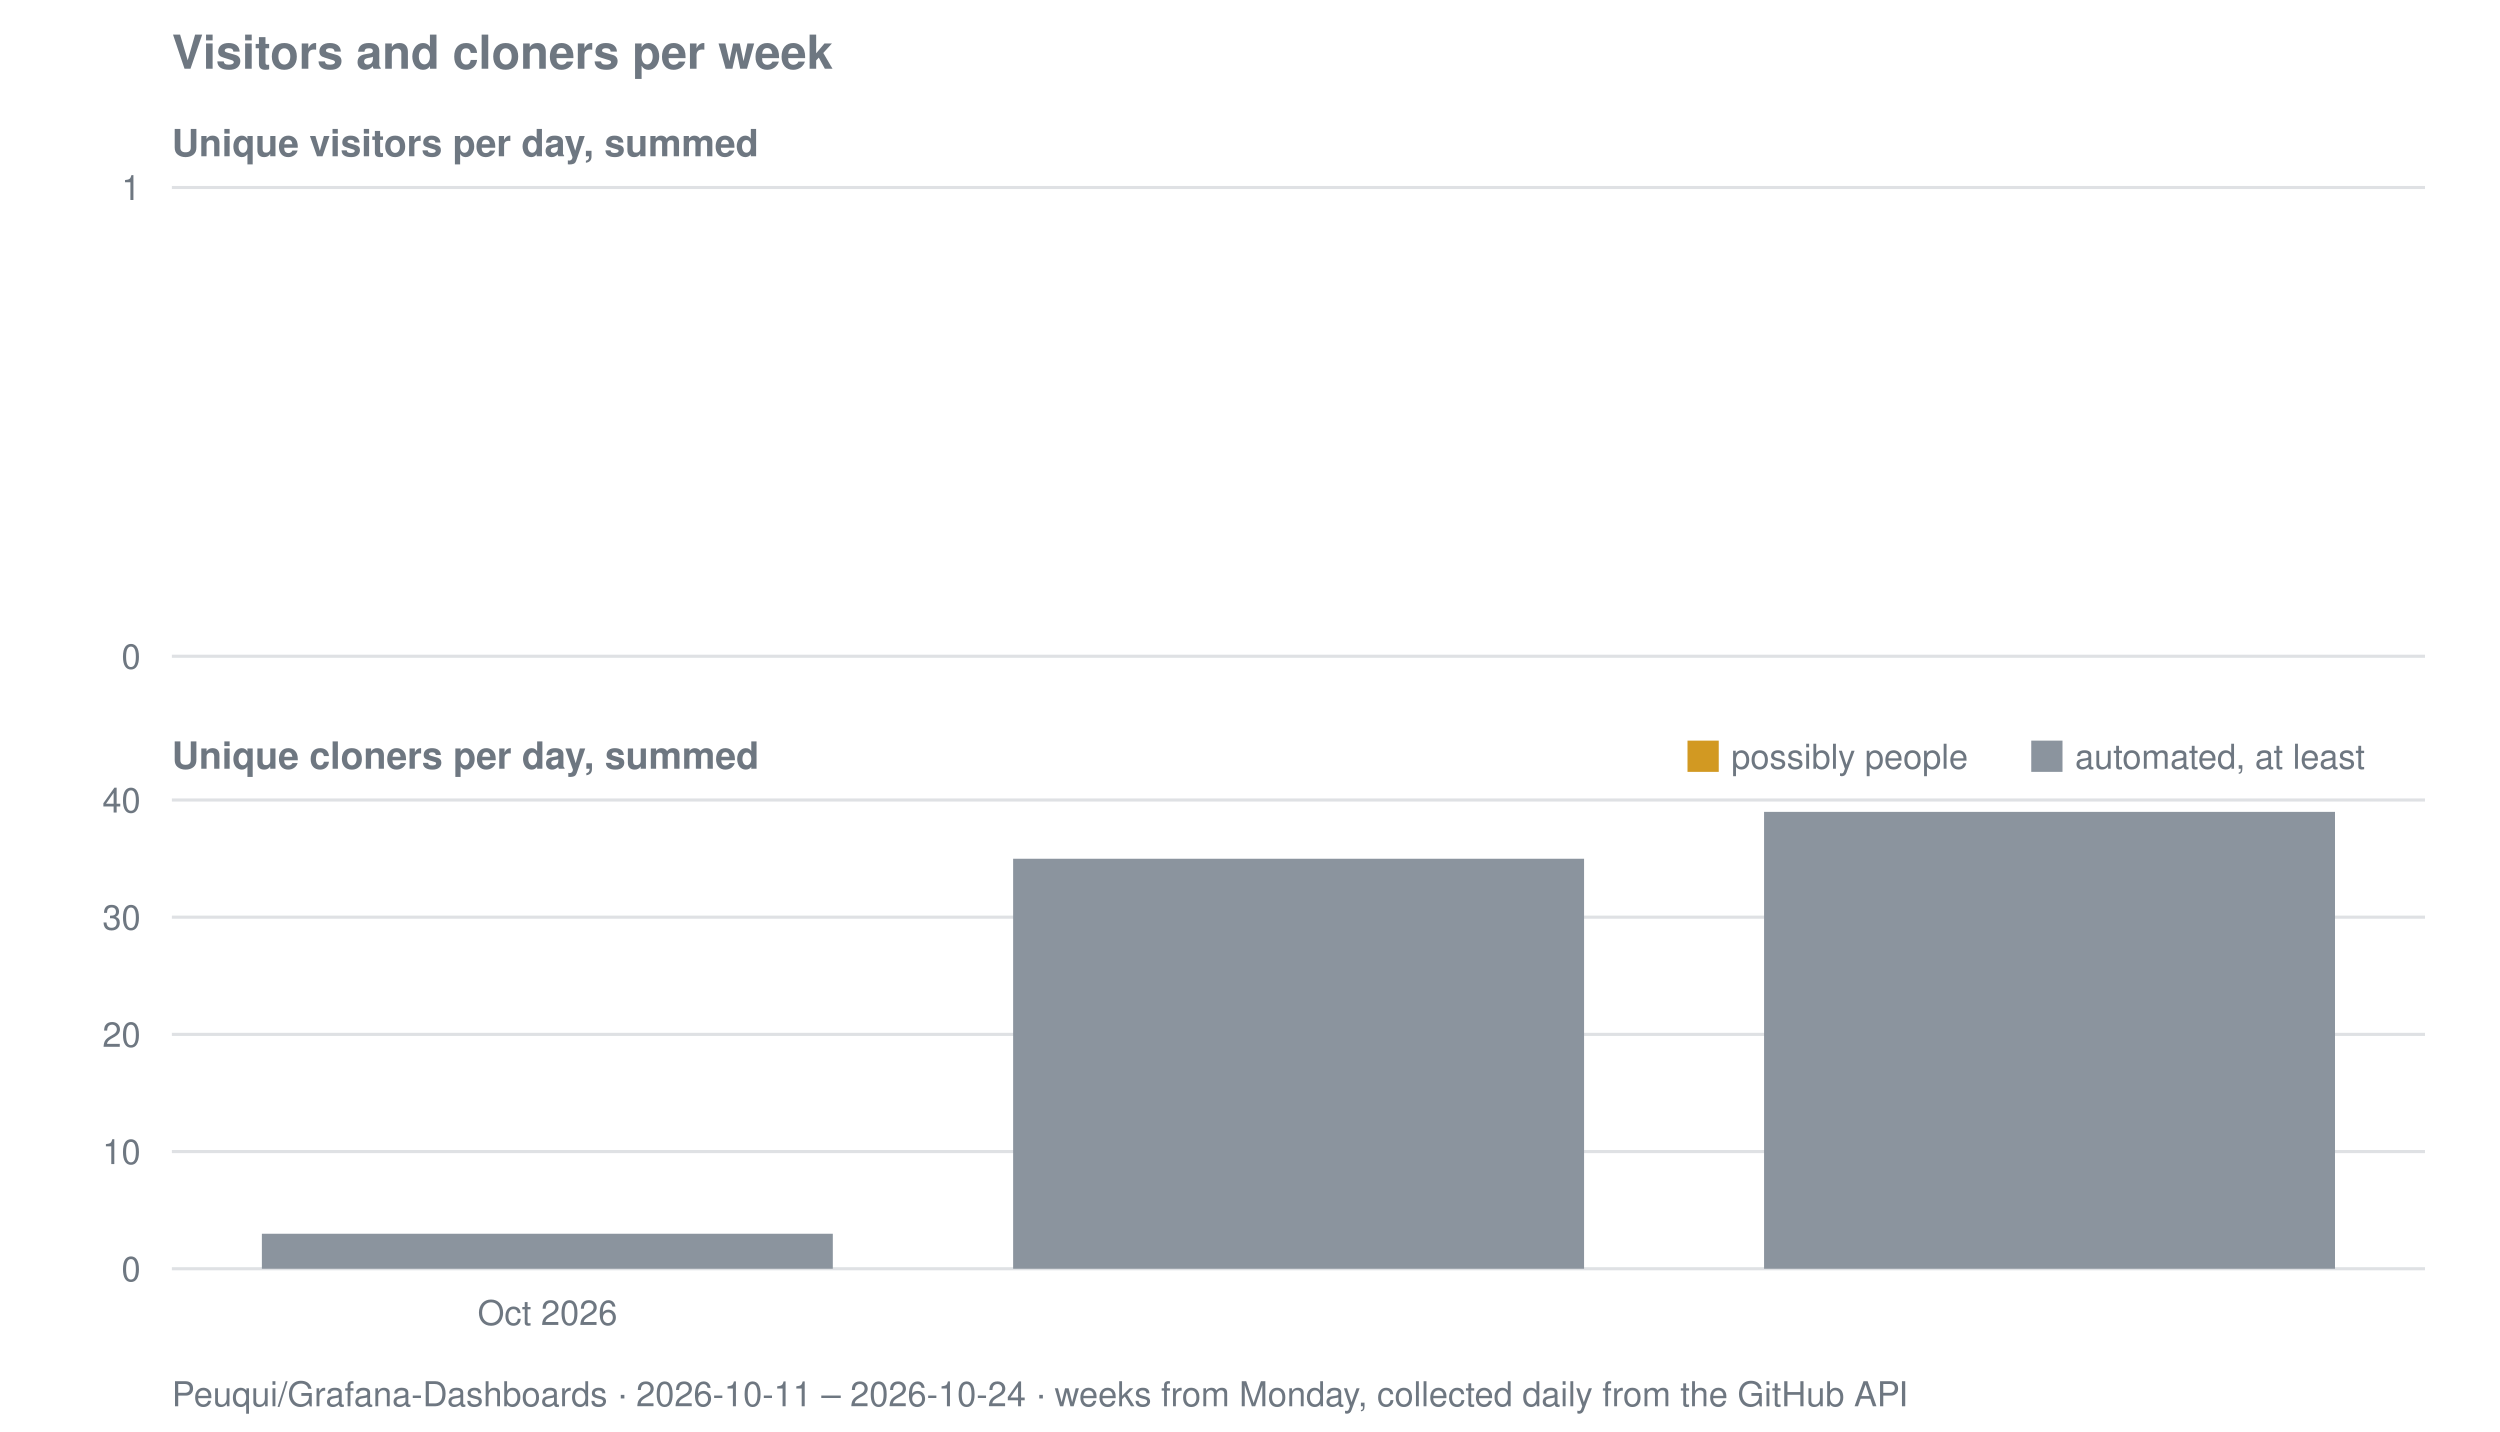
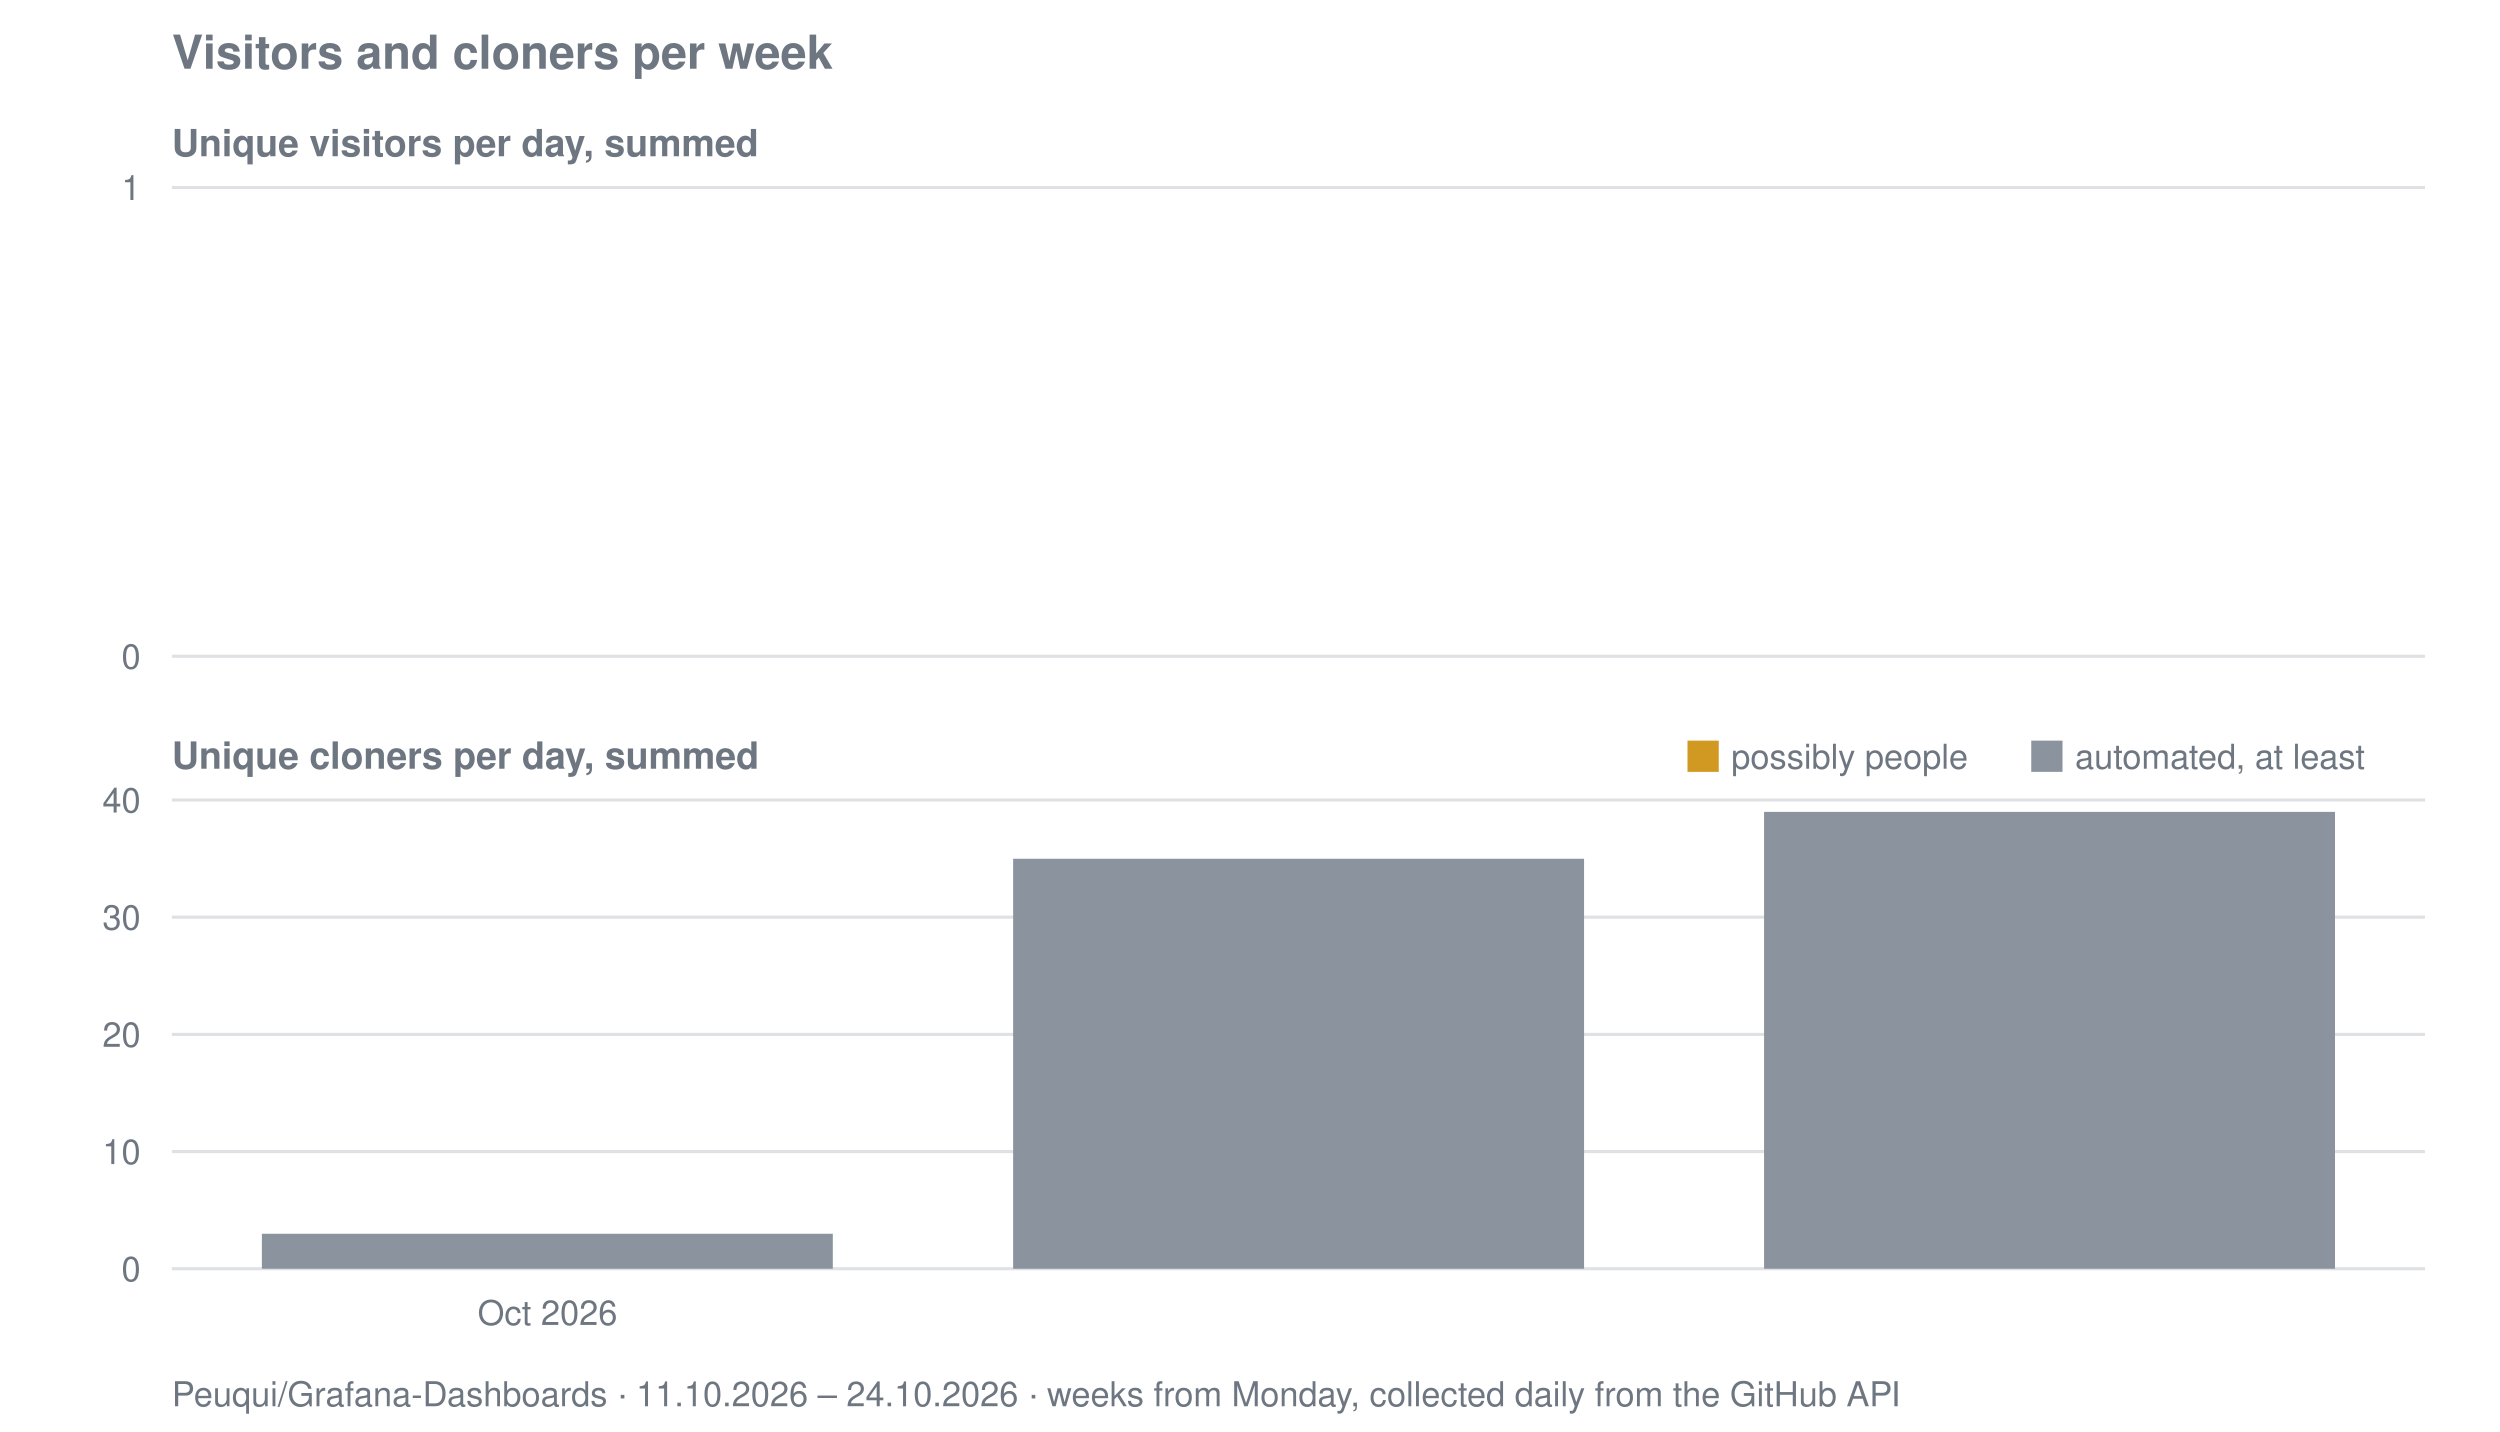
<svg xmlns="http://www.w3.org/2000/svg" viewBox="0 0 800 458" width="800" height="458" role="img" aria-label="Visitors and cloners per week for Peuqui/Grafana-Dashboards">
  <text font-family="system-ui, -apple-system, Segoe UI, Helvetica, Arial, sans-serif" font-size="15" font-weight="600" fill="#6e7781" x="55" y="22">Visitors and cloners per week</text>
  <text font-family="system-ui, -apple-system, Segoe UI, Helvetica, Arial, sans-serif" font-size="12" font-weight="600" fill="#6e7781" x="55" y="50">Unique visitors per day, summed</text>
  <line stroke="#8b949e" stroke-width="1" opacity="0.28" x1="55" y1="210.0" x2="776" y2="210.0" />
  <text font-family="system-ui, -apple-system, Segoe UI, Helvetica, Arial, sans-serif" font-size="11" fill="#6e7781" x="45" y="214.0" text-anchor="end">0</text>
  <line stroke="#8b949e" stroke-width="1" opacity="0.28" x1="55" y1="60.0" x2="776" y2="60.0" />
  <text font-family="system-ui, -apple-system, Segoe UI, Helvetica, Arial, sans-serif" font-size="11" fill="#6e7781" x="45" y="64.0" text-anchor="end">1</text>
  <text font-family="system-ui, -apple-system, Segoe UI, Helvetica, Arial, sans-serif" font-size="12" font-weight="600" fill="#6e7781" x="55" y="246">Unique cloners per day, summed</text>
  <line stroke="#8b949e" stroke-width="1" opacity="0.28" x1="55" y1="406.0" x2="776" y2="406.0" />
  <text font-family="system-ui, -apple-system, Segoe UI, Helvetica, Arial, sans-serif" font-size="11" fill="#6e7781" x="45" y="410.0" text-anchor="end">0</text>
  <line stroke="#8b949e" stroke-width="1" opacity="0.28" x1="55" y1="368.5" x2="776" y2="368.5" />
  <text font-family="system-ui, -apple-system, Segoe UI, Helvetica, Arial, sans-serif" font-size="11" fill="#6e7781" x="45" y="372.5" text-anchor="end">10</text>
  <line stroke="#8b949e" stroke-width="1" opacity="0.28" x1="55" y1="331.0" x2="776" y2="331.0" />
  <text font-family="system-ui, -apple-system, Segoe UI, Helvetica, Arial, sans-serif" font-size="11" fill="#6e7781" x="45" y="335.0" text-anchor="end">20</text>
  <line stroke="#8b949e" stroke-width="1" opacity="0.28" x1="55" y1="293.5" x2="776" y2="293.5" />
  <text font-family="system-ui, -apple-system, Segoe UI, Helvetica, Arial, sans-serif" font-size="11" fill="#6e7781" x="45" y="297.5" text-anchor="end">30</text>
  <line stroke="#8b949e" stroke-width="1" opacity="0.28" x1="55" y1="256.0" x2="776" y2="256.0" />
  <text font-family="system-ui, -apple-system, Segoe UI, Helvetica, Arial, sans-serif" font-size="11" fill="#6e7781" x="45" y="260.0" text-anchor="end">40</text>
  <rect fill="#8b949e" x="83.8" y="394.8" width="182.7" height="11.2" />
  <rect fill="#8b949e" x="324.2" y="274.8" width="182.7" height="131.2" />
  <rect fill="#8b949e" x="564.5" y="259.8" width="182.7" height="146.2" />
  <rect fill="#d29922" x="540" y="237" width="10" height="10" />
  <text font-family="system-ui, -apple-system, Segoe UI, Helvetica, Arial, sans-serif" font-size="11" fill="#6e7781" x="554" y="246">possibly people</text>
  <rect fill="#8b949e" x="650" y="237" width="10" height="10" />
  <text font-family="system-ui, -apple-system, Segoe UI, Helvetica, Arial, sans-serif" font-size="11" fill="#6e7781" x="664" y="246">automated, at least</text>
  <text font-family="system-ui, -apple-system, Segoe UI, Helvetica, Arial, sans-serif" font-size="11" fill="#6e7781" x="175.2" y="424" text-anchor="middle">Oct 2026</text>
-   <text font-family="system-ui, -apple-system, Segoe UI, Helvetica, Arial, sans-serif" font-size="11" fill="#6e7781" x="55" y="450">Peuqui/Grafana-Dashboards · 2026-10-11 – 2026-10-24 · weeks from Monday, collected daily from the GitHub API</text>
+   <text font-family="system-ui, -apple-system, Segoe UI, Helvetica, Arial, sans-serif" font-size="11" fill="#6e7781" x="55" y="450">Peuqui/Grafana-Dashboards · 11.10.2026 – 24.10.2026 · weeks from Monday, collected daily from the GitHub API</text>
</svg>
